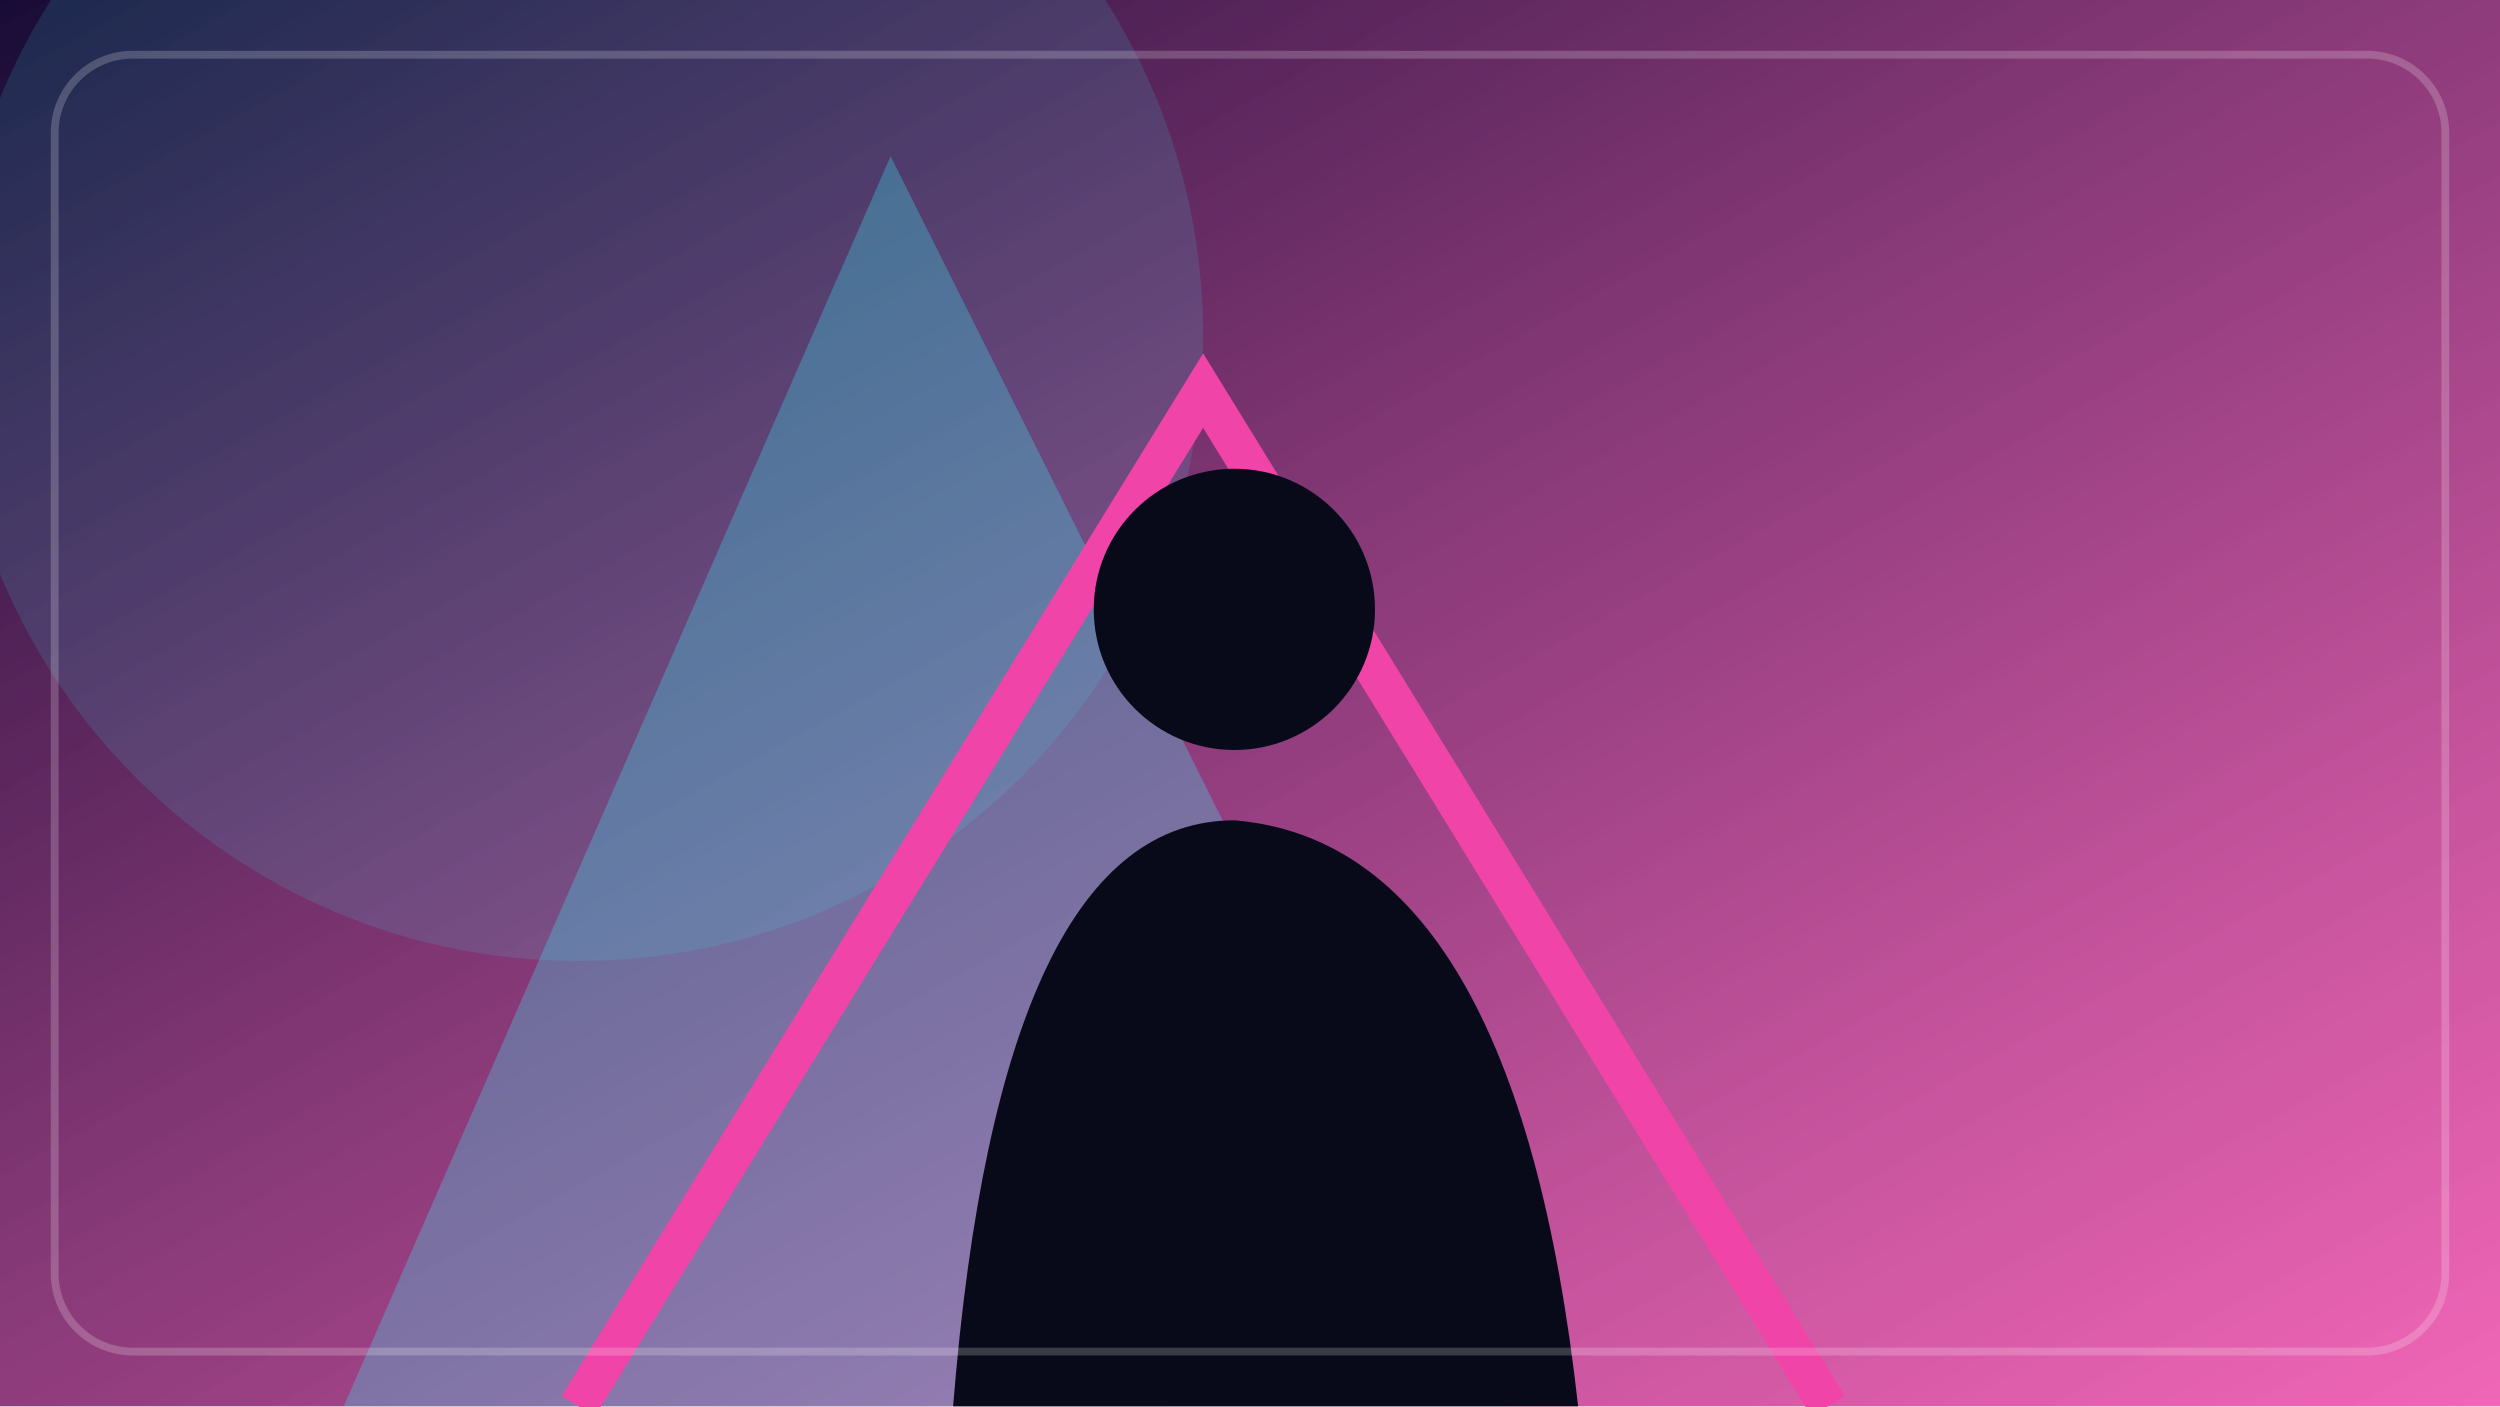
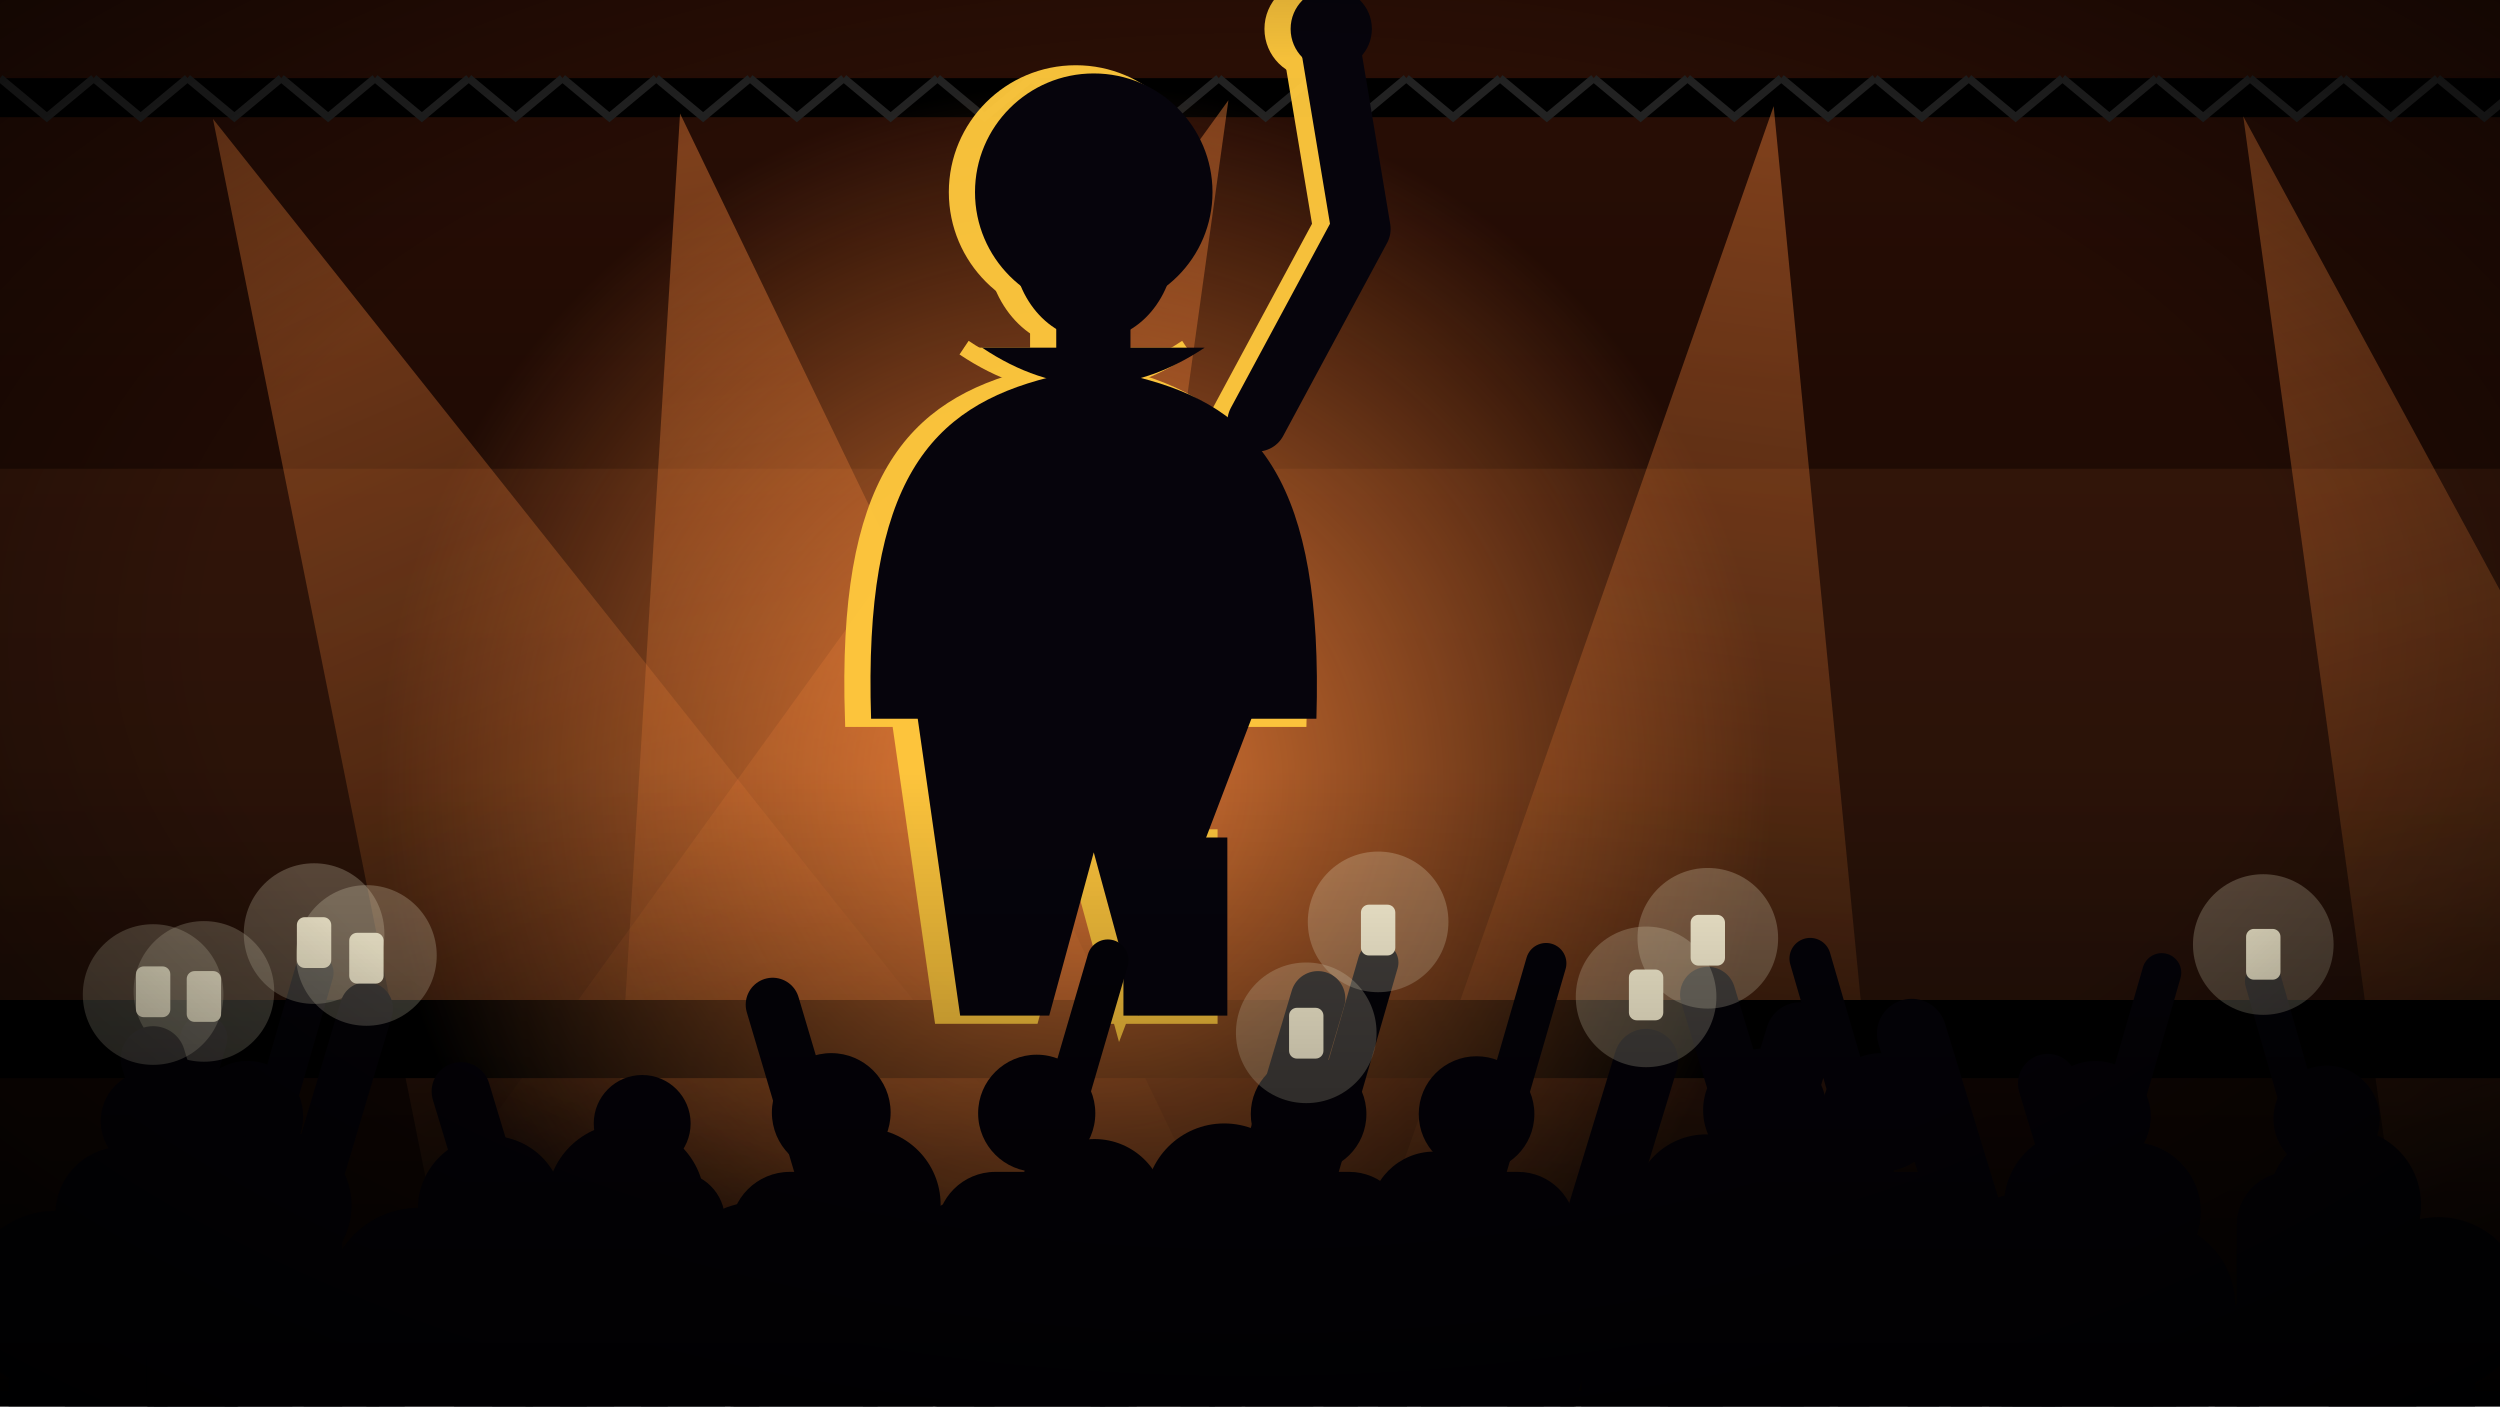
- <svg xmlns="http://www.w3.org/2000/svg" viewBox="0 0 320 180">
+ <svg xmlns="http://www.w3.org/2000/svg" viewBox="0 0 320 180" width="320" height="180" preserveAspectRatio="xMidYMid slice">
  <defs>
-     <linearGradient id="b" x1="0" y1="0" x2="1" y2="1">
-       <stop stop-color="#180C36" />
-       <stop offset="1" stop-color="#F044A8" stop-opacity=".8" />
+     <linearGradient id="bgk10" x1="0" y1="0" x2="0" y2="1">
+       <stop offset="0" stop-color="#2A0E05" />
+       <stop offset="1" stop-color="#0A0402" />
+     </linearGradient>
+     <radialGradient id="glk10" cx=".5" cy=".5" r=".5">
+       <stop offset="0" stop-color="#FF8A3D" stop-opacity=".85" />
+       <stop offset="1" stop-color="#FF8A3D" stop-opacity="0" />
+     </radialGradient>
+     <radialGradient id="g2k10" cx=".5" cy=".5" r=".5">
+       <stop offset="0" stop-color="#FFC83D" stop-opacity=".7" />
+       <stop offset="1" stop-color="#FFC83D" stop-opacity="0" />
+     </radialGradient>
+     <linearGradient id="bek10" x1="0" y1="0" x2="0" y2="1">
+       <stop offset="0" stop-color="#FF8A3D" stop-opacity=".55" />
+       <stop offset="1" stop-color="#FF8A3D" stop-opacity="0" />
+     </linearGradient>
+     <radialGradient id="vgk10" cx=".5" cy=".45" r=".75">
+       <stop offset=".55" stop-color="#000" stop-opacity="0" />
+       <stop offset="1" stop-color="#000" stop-opacity=".7" />
+     </radialGradient>
+     <linearGradient id="ftk10" x1="0" y1="0" x2="0" y2="1">
+       <stop offset=".55" stop-color="#000" stop-opacity="0" />
+       <stop offset="1" stop-color="#000" stop-opacity=".55" />
    </linearGradient>
  </defs>
-   <rect width="320" height="180" fill="url(#b)" />
-   <circle cx="74" cy="43" r="80" fill="#39E6F2" opacity=".13" />
-   <path d="M 44 180 L 114 20 L 194 180 Z" fill="#39E6F2" opacity=".3" />
-   <path d="M74 180L154 50L234 180" fill="none" stroke="#F044A8" stroke-width="5" />
-   <circle cx="158" cy="78" r="18" fill="#090A19" />
-   <path d="M122 180Q128 105 158 105Q194 108 202 180Z" fill="#090A19" />
-   <rect x="7" y="7" width="306" height="166" rx="10" fill="none" stroke="#FFFFFF" stroke-opacity=".2" />
+   <rect width="320" height="180" fill="url(#bgk10)" />
+   <rect x="0" y="10" width="320" height="5" fill="#000" />
+   <path d="M0 10 l6 5 l6 -5" stroke="#222" fill="none" />
+   <path d="M12 10 l6 5 l6 -5" stroke="#222" fill="none" />
+   <path d="M24 10 l6 5 l6 -5" stroke="#222" fill="none" />
+   <path d="M36 10 l6 5 l6 -5" stroke="#222" fill="none" />
+   <path d="M48 10 l6 5 l6 -5" stroke="#222" fill="none" />
+   <path d="M60 10 l6 5 l6 -5" stroke="#222" fill="none" />
+   <path d="M72 10 l6 5 l6 -5" stroke="#222" fill="none" />
+   <path d="M84 10 l6 5 l6 -5" stroke="#222" fill="none" />
+   <path d="M96 10 l6 5 l6 -5" stroke="#222" fill="none" />
+   <path d="M108 10 l6 5 l6 -5" stroke="#222" fill="none" />
+   <path d="M120 10 l6 5 l6 -5" stroke="#222" fill="none" />
+   <path d="M132 10 l6 5 l6 -5" stroke="#222" fill="none" />
+   <path d="M144 10 l6 5 l6 -5" stroke="#222" fill="none" />
+   <path d="M156 10 l6 5 l6 -5" stroke="#222" fill="none" />
+   <path d="M168 10 l6 5 l6 -5" stroke="#222" fill="none" />
+   <path d="M180 10 l6 5 l6 -5" stroke="#222" fill="none" />
+   <path d="M192 10 l6 5 l6 -5" stroke="#222" fill="none" />
+   <path d="M204 10 l6 5 l6 -5" stroke="#222" fill="none" />
+   <path d="M216 10 l6 5 l6 -5" stroke="#222" fill="none" />
+   <path d="M228 10 l6 5 l6 -5" stroke="#222" fill="none" />
+   <path d="M240 10 l6 5 l6 -5" stroke="#222" fill="none" />
+   <path d="M252 10 l6 5 l6 -5" stroke="#222" fill="none" />
+   <path d="M264 10 l6 5 l6 -5" stroke="#222" fill="none" />
+   <path d="M276 10 l6 5 l6 -5" stroke="#222" fill="none" />
+   <path d="M288 10 l6 5 l6 -5" stroke="#222" fill="none" />
+   <path d="M300 10 l6 5 l6 -5" stroke="#222" fill="none" />
+   <path d="M312 10 l6 5 l6 -5" stroke="#222" fill="none" />
+   <path d="M27.0 14.0 L-8.6 174.0 L68.6 174.0 Z" fill="url(#bek10)" opacity="0.75" transform="rotate(-23.9 30.0 14.0)" />
+   <path d="M87.0 14.0 L48.2 174.0 L131.8 174.0 Z" fill="url(#bek10)" opacity="0.75" transform="rotate(-10.1 90.0 14.0)" />
+   <path d="M157.0 14.0 L120.2 174.0 L199.8 174.0 Z" fill="url(#bek10)" opacity="0.75" transform="rotate(22.9 160.0 14.0)" />
+   <path d="M227.0 14.0 L194.7 174.0 L265.3 174.0 Z" fill="url(#bek10)" opacity="0.75" transform="rotate(7.9 230.0 14.0)" />
+   <path d="M287.0 14.0 L260.9 174.0 L319.1 174.0 Z" fill="url(#bek10)" opacity="0.75" transform="rotate(-17.1 290.0 14.0)" />
+   <rect y="60" width="320" height="70" fill="#FF8A3D" opacity=".08" />
+   <rect y="128" width="320" height="10" fill="#000" />
+   <circle cx="137.7" cy="100.0" r="90.0" fill="url(#glk10)" />
+   <g>
+     <g fill="#FFC83D" stroke="#FFC83D" stroke-width="2.1" opacity=".95">
+       <ellipse cx="137.7" cy="31.2" rx="10.4" ry="12.3" />
+       <circle cx="137.7" cy="24.6" r="15.2" />
+       <rect x="132.9" y="40.7" width="9.5" height="9.5" />
+       <path d="M109.2 92.0 C108.2 61.6 116.8 52.1 132.0 48.3 L143.4 48.3 L143.4 48.3 L143.4 48.3 C158.6 52.1 167.1 61.6 166.2 92.0 Z" />
+       <path d="M114.9 90.1 L120.6 130.0 L132.0 130.0 L137.7 109.1 L143.4 130.0 L158.6 90.1 Z" />
+       <rect x="141.5" y="107.2" width="13.3" height="22.8" />
+       <path d="M158.6 54.0 L171.9 29.3 L168.1 6.5" fill="none" stroke="#FFC83D" stroke-width="7.6" stroke-linecap="round" stroke-linejoin="round" />
+       <circle cx="168.1" cy="3.7" r="5.2" />
+       <path d="M123.4 44.5 q14.2 9.5 28.5 0" />
+     </g>
+     <g fill="#06040C" transform="translate(2.3 0)">
+       <ellipse cx="137.7" cy="31.2" rx="10.4" ry="12.3" />
+       <circle cx="137.7" cy="24.6" r="15.2" />
+       <rect x="132.9" y="40.7" width="9.5" height="9.5" />
+       <path d="M109.2 92.0 C108.2 61.6 116.8 52.1 132.0 48.3 L143.4 48.3 L143.4 48.3 L143.4 48.3 C158.6 52.1 167.1 61.6 166.2 92.0 Z" />
+       <path d="M114.9 90.1 L120.6 130.0 L132.0 130.0 L137.7 109.1 L143.4 130.0 L158.6 90.1 Z" />
+       <rect x="141.5" y="107.2" width="13.3" height="22.8" />
+       <path d="M158.6 54.0 L171.9 29.3 L168.1 6.5" fill="none" stroke="#06040C" stroke-width="7.6" stroke-linecap="round" stroke-linejoin="round" />
+       <circle cx="168.1" cy="3.7" r="5.2" />
+       <path d="M123.4 44.5 q14.2 9.5 28.5 0" />
+     </g>
+   </g>
+   <g fill="#040208">
+     <circle cx="19.4" cy="143.5" r="6.5" />
+     <rect x="8.3" y="150.0" width="22.2" height="60.0" rx="6.5" />
+     <circle cx="31.7" cy="142.9" r="7.1" />
+     <rect x="19.7" y="150.0" width="24.1" height="60.0" rx="7.1" />
+     <path d="M31.7 154.0 L40.2 124.5" stroke="#040208" stroke-width="5.0" stroke-linecap="round" />
+     <rect x="38.0" y="117.4" width="4.4" height="6.5" rx="1" fill="#FFF6D8" />
+     <circle cx="40.2" cy="119.5" r="9.0" fill="#FFF6D8" opacity=".25" />
+     <circle cx="82.2" cy="143.8" r="6.2" />
+     <rect x="71.7" y="150.0" width="21.1" height="60.0" rx="6.2" />
+     <circle cx="106.4" cy="142.4" r="7.6" />
+     <rect x="93.5" y="150.0" width="25.9" height="60.0" rx="7.6" />
+     <circle cx="132.7" cy="142.5" r="7.5" />
+     <rect x="119.9" y="150.0" width="25.6" height="60.0" rx="7.5" />
+     <path d="M132.7 154.0 L141.8 122.9" stroke="#040208" stroke-width="5.3" stroke-linecap="round" />
+     <circle cx="167.5" cy="142.6" r="7.4" />
+     <rect x="154.8" y="150.0" width="25.3" height="60.0" rx="7.4" />
+     <path d="M167.5 154.0 L176.4 123.2" stroke="#040208" stroke-width="5.2" stroke-linecap="round" />
+     <rect x="174.2" y="115.8" width="4.4" height="6.5" rx="1" fill="#FFF6D8" />
+     <circle cx="176.4" cy="118.0" r="9.0" fill="#FFF6D8" opacity=".25" />
+     <circle cx="189.0" cy="142.6" r="7.4" />
+     <rect x="176.4" y="150.0" width="25.3" height="60.0" rx="7.4" />
+     <path d="M189.0 154.0 L197.9 123.3" stroke="#040208" stroke-width="5.2" stroke-linecap="round" />
+     <circle cx="225.9" cy="142.1" r="7.9" />
+     <rect x="212.5" y="150.0" width="26.8" height="60.0" rx="7.9" />
+     <circle cx="240.8" cy="142.4" r="7.6" />
+     <rect x="227.9" y="150.0" width="25.8" height="60.0" rx="7.6" />
+     <path d="M240.8 154.0 L231.7 122.7" stroke="#040208" stroke-width="5.3" stroke-linecap="round" />
+     <circle cx="268.2" cy="142.9" r="7.1" />
+     <rect x="256.2" y="150.0" width="24.1" height="60.0" rx="7.1" />
+     <path d="M268.2 154.0 L276.7 124.5" stroke="#040208" stroke-width="5.0" stroke-linecap="round" />
+     <circle cx="297.8" cy="143.2" r="6.8" />
+     <rect x="286.3" y="150.0" width="23.0" height="60.0" rx="6.8" />
+     <path d="M297.8 154.0 L289.7 125.6" stroke="#040208" stroke-width="4.7" stroke-linecap="round" />
+     <rect x="287.5" y="118.9" width="4.4" height="6.5" rx="1" fill="#FFF6D8" />
+     <circle cx="289.7" cy="120.9" r="9.0" fill="#FFF6D8" opacity=".25" />
+     <circle cx="15.7" cy="155.4" r="8.6" />
+     <rect x="1.1" y="164.0" width="29.3" height="60.0" rx="8.6" />
+     <path d="M15.7 168.0 L26.1 132.9" stroke="#040208" stroke-width="6.0" stroke-linecap="round" />
+     <rect x="23.9" y="124.3" width="4.4" height="6.5" rx="1" fill="#FFF6D8" />
+     <circle cx="26.1" cy="126.9" r="9.0" fill="#FFF6D8" opacity=".25" />
+     <circle cx="35.3" cy="154.3" r="9.7" />
+     <rect x="18.8" y="164.0" width="33.0" height="60.0" rx="9.7" />
+     <path d="M35.3 168.0 L46.9 129.1" stroke="#040208" stroke-width="6.8" stroke-linecap="round" />
+     <rect x="44.7" y="119.4" width="4.4" height="6.5" rx="1" fill="#FFF6D8" />
+     <circle cx="46.9" cy="122.3" r="9.0" fill="#FFF6D8" opacity=".25" />
+     <circle cx="62.8" cy="154.7" r="9.3" />
+     <rect x="46.9" y="164.0" width="31.7" height="60.0" rx="9.3" />
+     <circle cx="80.1" cy="153.9" r="10.1" />
+     <rect x="63.0" y="164.0" width="34.2" height="60.0" rx="10.1" />
+     <circle cx="110.6" cy="154.2" r="9.8" />
+     <rect x="93.9" y="164.0" width="33.4" height="60.0" rx="9.8" />
+     <path d="M110.6 168.0 L98.9 128.6" stroke="#040208" stroke-width="6.9" stroke-linecap="round" />
+     <circle cx="140.1" cy="154.9" r="9.1" />
+     <rect x="124.7" y="164.0" width="30.8" height="60.0" rx="9.1" />
+     <circle cx="156.7" cy="153.9" r="10.1" />
+     <rect x="139.6" y="164.0" width="34.2" height="60.0" rx="10.1" />
+     <path d="M156.7 168.0 L168.7 127.8" stroke="#040208" stroke-width="7.0" stroke-linecap="round" />
+     <circle cx="183.6" cy="155.7" r="8.3" />
+     <rect x="169.4" y="164.0" width="28.2" height="60.0" rx="8.3" />
+     <circle cx="218.4" cy="154.6" r="9.4" />
+     <rect x="202.4" y="164.0" width="31.8" height="60.0" rx="9.4" />
+     <circle cx="230.9" cy="153.8" r="10.2" />
+     <rect x="213.5" y="164.0" width="34.7" height="60.0" rx="10.2" />
+     <path d="M230.9 168.0 L218.6 127.3" stroke="#040208" stroke-width="7.1" stroke-linecap="round" />
+     <rect x="216.4" y="117.1" width="4.4" height="6.5" rx="1" fill="#FFF6D8" />
+     <circle cx="218.6" cy="120.1" r="9.0" fill="#FFF6D8" opacity=".25" />
+     <circle cx="266.2" cy="154.3" r="9.7" />
+     <rect x="249.7" y="164.0" width="33.0" height="60.0" rx="9.7" />
+     <circle cx="272.8" cy="155.1" r="8.9" />
+     <rect x="257.6" y="164.0" width="30.4" height="60.0" rx="8.9" />
+     <circle cx="300.1" cy="154.2" r="9.8" />
+     <rect x="283.5" y="164.0" width="33.3" height="60.0" rx="9.8" />
+     <circle cx="7.0" cy="166.5" r="11.5" />
+     <rect x="-12.5" y="178.0" width="39.0" height="60.0" rx="11.5" />
+     <circle cx="33.7" cy="166.2" r="11.8" />
+     <rect x="13.7" y="178.0" width="40.1" height="60.0" rx="11.8" />
+     <path d="M33.7 182.0 L19.6 135.5" stroke="#040208" stroke-width="8.3" stroke-linecap="round" />
+     <rect x="17.4" y="123.7" width="4.4" height="6.5" rx="1" fill="#FFF6D8" />
+     <circle cx="19.6" cy="127.3" r="9.0" fill="#FFF6D8" opacity=".25" />
+     <circle cx="53.6" cy="166.3" r="11.7" />
+     <rect x="33.7" y="178.0" width="39.7" height="60.0" rx="11.7" />
+     <circle cx="71.8" cy="167.4" r="10.6" />
+     <rect x="53.7" y="178.0" width="36.2" height="60.0" rx="10.6" />
+     <path d="M71.8 182.0 L59.0 139.7" stroke="#040208" stroke-width="7.5" stroke-linecap="round" />
+     <circle cx="97.2" cy="165.9" r="12.1" />
+     <rect x="76.6" y="178.0" width="41.2" height="60.0" rx="12.1" />
+     <circle cx="126.0" cy="165.5" r="12.5" />
+     <rect x="104.7" y="178.0" width="42.5" height="60.0" rx="12.5" />
+     <circle cx="132.1" cy="168.6" r="9.4" />
+     <rect x="116.1" y="178.0" width="32.0" height="60.0" rx="9.4" />
+     <circle cx="154.4" cy="167.3" r="10.7" />
+     <rect x="136.3" y="178.0" width="36.3" height="60.0" rx="10.7" />
+     <path d="M154.4 182.0 L167.2 139.6" stroke="#040208" stroke-width="7.5" stroke-linecap="round" />
+     <rect x="165.0" y="129.0" width="4.4" height="6.5" rx="1" fill="#FFF6D8" />
+     <circle cx="167.2" cy="132.2" r="9.0" fill="#FFF6D8" opacity=".25" />
+     <circle cx="173.1" cy="167.3" r="10.7" />
+     <rect x="154.9" y="178.0" width="36.5" height="60.0" rx="10.7" />
+     <circle cx="196.6" cy="166.3" r="11.7" />
+     <rect x="176.7" y="178.0" width="39.8" height="60.0" rx="11.7" />
+     <path d="M196.6 182.0 L210.7 135.8" stroke="#040208" stroke-width="8.2" stroke-linecap="round" />
+     <rect x="208.5" y="124.1" width="4.4" height="6.5" rx="1" fill="#FFF6D8" />
+     <circle cx="210.7" cy="127.6" r="9.0" fill="#FFF6D8" opacity=".25" />
+     <circle cx="215.3" cy="165.4" r="12.6" />
+     <rect x="193.9" y="178.0" width="42.8" height="60.0" rx="12.6" />
+     <path d="M215.3 182.0 L230.4 132.7" stroke="#040208" stroke-width="8.8" stroke-linecap="round" />
+     <circle cx="249.1" cy="167.2" r="10.8" />
+     <rect x="230.7" y="178.0" width="36.9" height="60.0" rx="10.8" />
+     <circle cx="259.9" cy="165.3" r="12.7" />
+     <rect x="238.3" y="178.0" width="43.2" height="60.0" rx="12.7" />
+     <path d="M259.9 182.0 L244.7 132.3" stroke="#040208" stroke-width="8.9" stroke-linecap="round" />
+     <circle cx="275.2" cy="167.1" r="10.9" />
+     <rect x="256.7" y="178.0" width="37.1" height="60.0" rx="10.9" />
+     <path d="M275.2 182.0 L262.1 138.7" stroke="#040208" stroke-width="7.6" stroke-linecap="round" />
+     <circle cx="312.1" cy="166.9" r="11.1" />
+     <rect x="293.3" y="178.0" width="37.7" height="60.0" rx="11.1" />
+   </g>
+   <rect width="320" height="180" fill="url(#vgk10)" />
+   <rect width="320" height="180" fill="url(#ftk10)" />
</svg>
